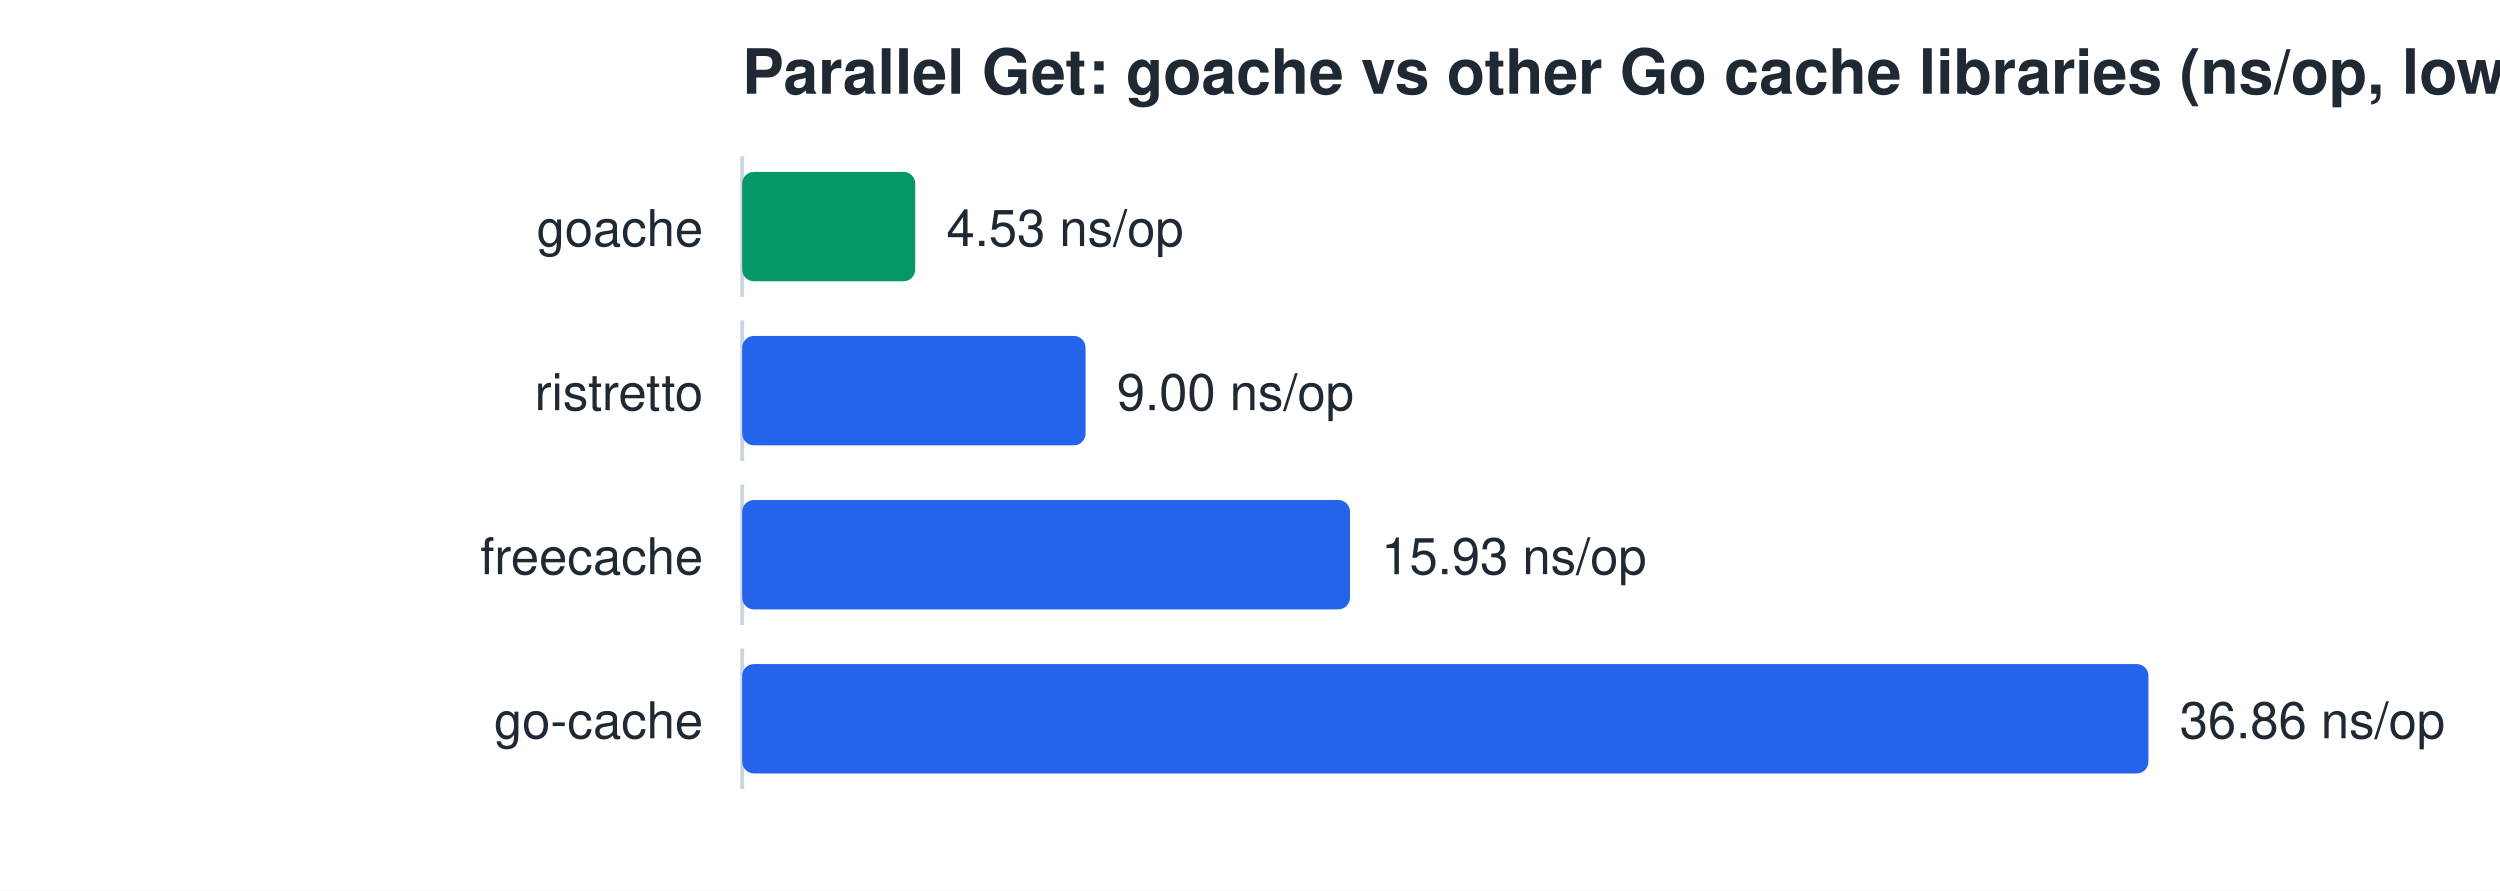
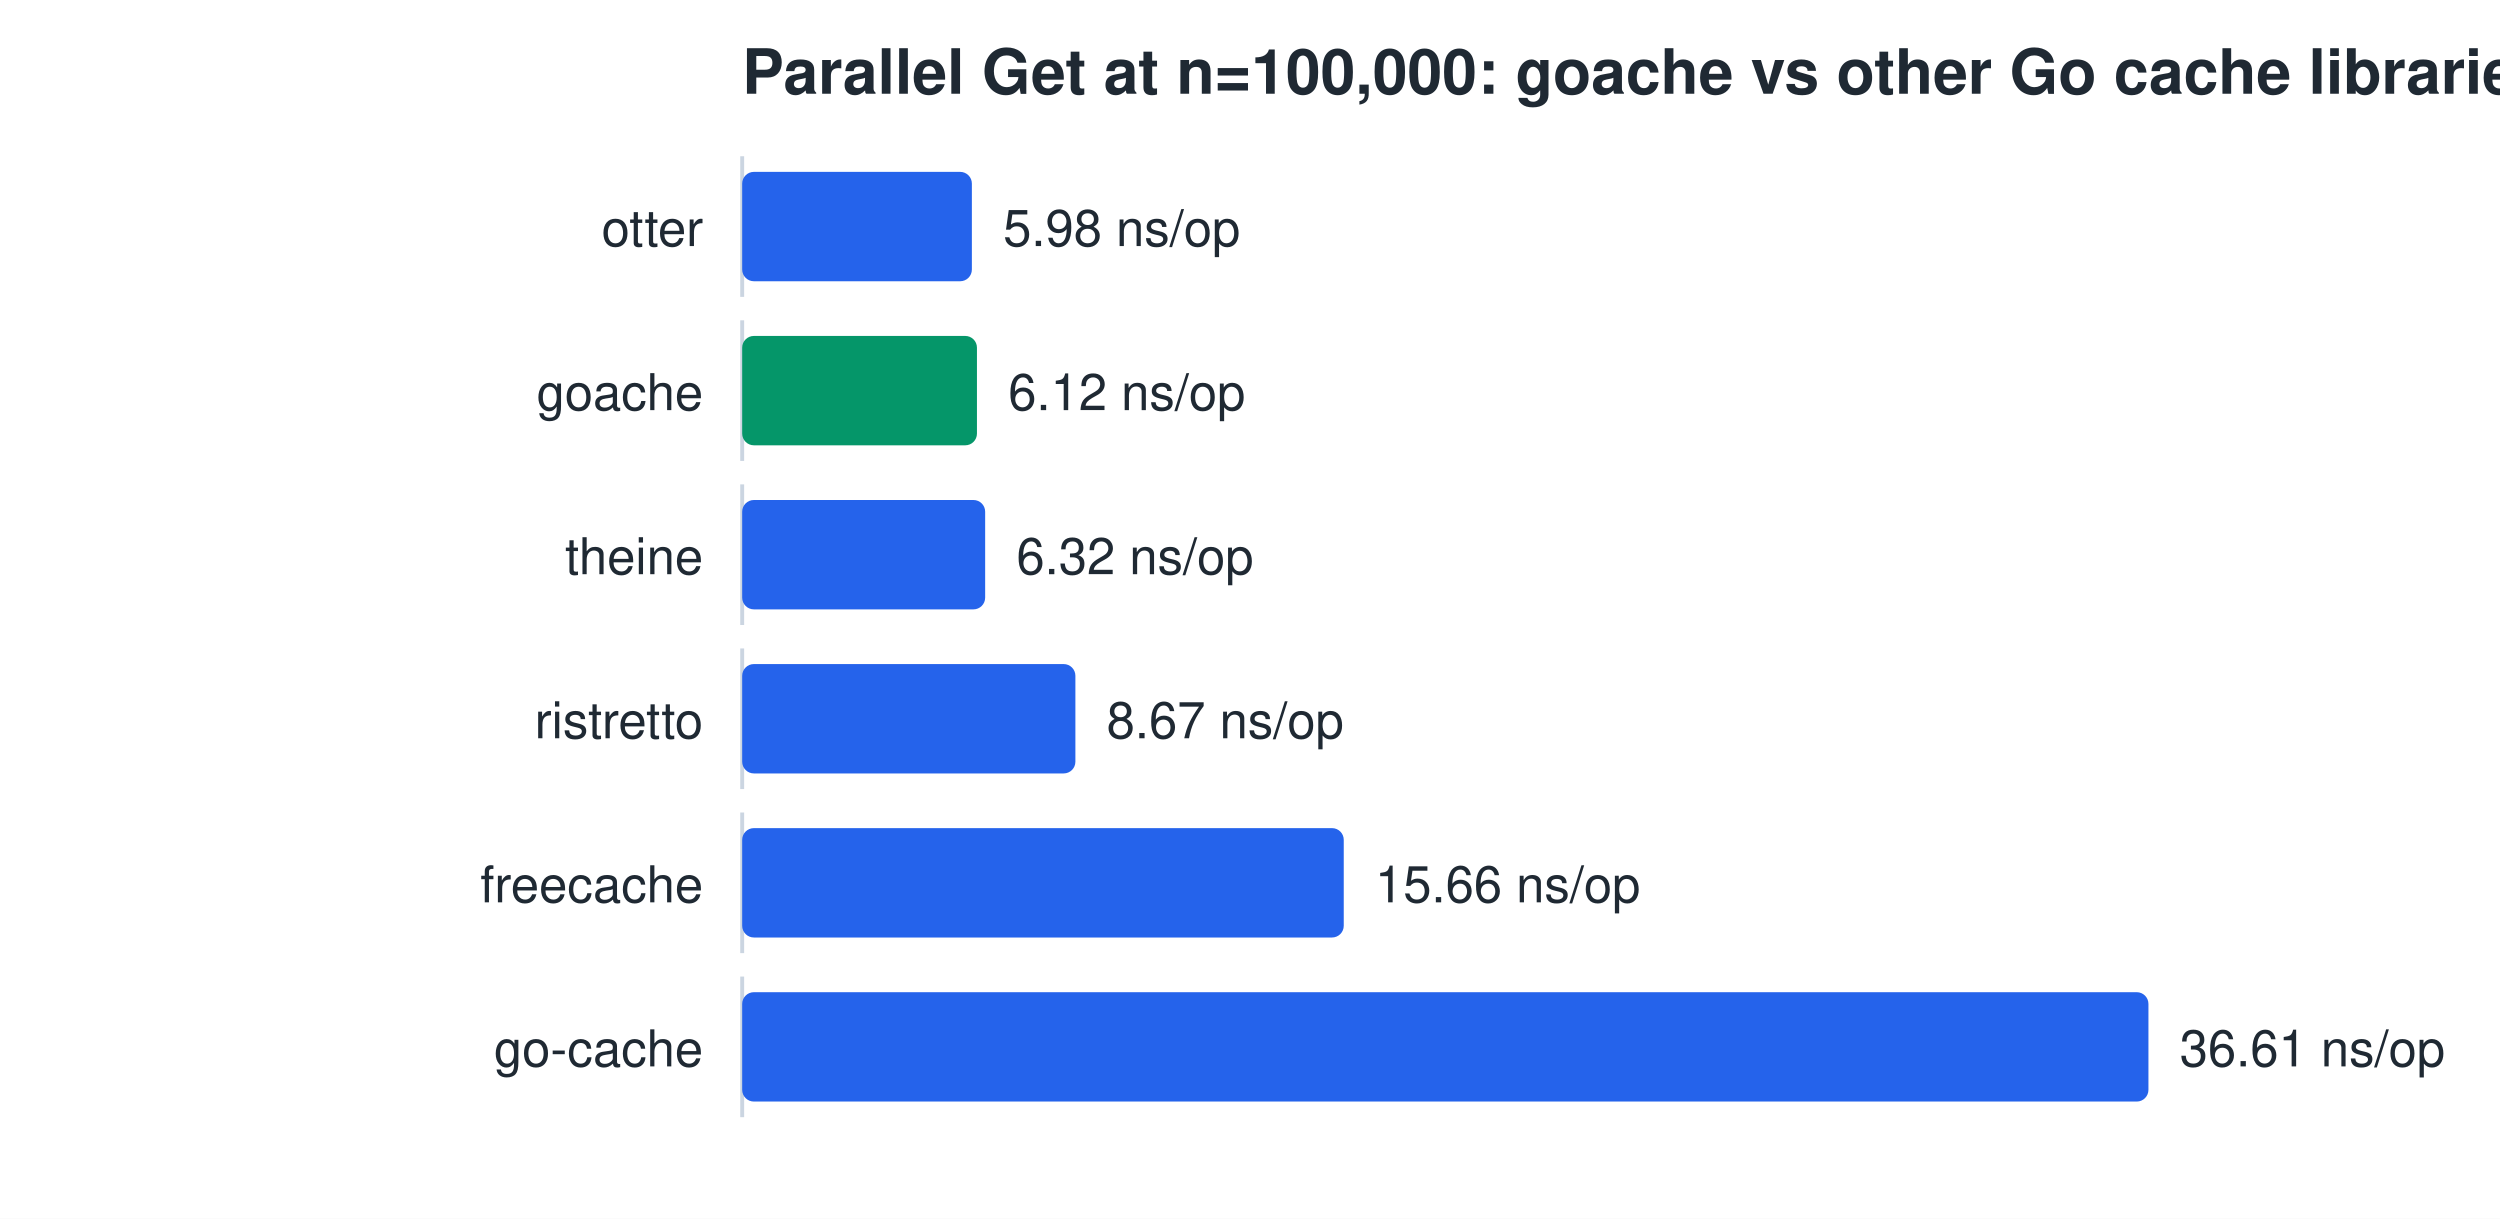
- <svg xmlns="http://www.w3.org/2000/svg" width="640" height="228" viewBox="0 0 640 228" font-family="Segoe UI, Helvetica, Arial, sans-serif">
-   <rect width="640" height="228" fill="#ffffff" />
-   <text x="190" y="24" font-size="16" font-weight="600" fill="#1f2933">Parallel Get: goache vs other Go cache libraries (ns/op, lower is better)</text>
+ <svg xmlns="http://www.w3.org/2000/svg" width="640" height="312" viewBox="0 0 640 312" font-family="Segoe UI, Helvetica, Arial, sans-serif">
+   <rect width="640" height="312" fill="#ffffff" />
+   <text x="190" y="24" font-size="16" font-weight="600" fill="#1f2933">Parallel Get at n=100,000: goache vs other Go cache libraries (ns/op, lower is better)</text>
  <line x1="190" y1="40" x2="190" y2="76" stroke="#cbd5e1" stroke-width="1" />
-   <text x="180" y="63" font-size="13" fill="#1f2933" text-anchor="end">goache</text>
-   <rect x="190" y="44" width="44.3" height="28" rx="3" fill="#059669" />
-   <text x="242.3" y="63" font-size="13" fill="#1f2933">4.53 ns/op</text>
+   <text x="180" y="63" font-size="13" fill="#1f2933" text-anchor="end">otter</text>
+   <rect x="190" y="44" width="58.8" height="28" rx="3" fill="#2563eb" />
+   <text x="256.8" y="63" font-size="13" fill="#1f2933">5.98 ns/op</text>
  <line x1="190" y1="82" x2="190" y2="118" stroke="#cbd5e1" stroke-width="1" />
-   <text x="180" y="105" font-size="13" fill="#1f2933" text-anchor="end">ristretto</text>
-   <rect x="190" y="86" width="87.9" height="28" rx="3" fill="#2563eb" />
-   <text x="285.9" y="105" font-size="13" fill="#1f2933">9.00 ns/op</text>
+   <text x="180" y="105" font-size="13" fill="#1f2933" text-anchor="end">goache</text>
+   <rect x="190" y="86" width="60.1" height="28" rx="3" fill="#059669" />
+   <text x="258.1" y="105" font-size="13" fill="#1f2933">6.12 ns/op</text>
  <line x1="190" y1="124" x2="190" y2="160" stroke="#cbd5e1" stroke-width="1" />
-   <text x="180" y="147" font-size="13" fill="#1f2933" text-anchor="end">freecache</text>
-   <rect x="190" y="128" width="155.6" height="28" rx="3" fill="#2563eb" />
-   <text x="353.6" y="147" font-size="13" fill="#1f2933">15.93 ns/op</text>
+   <text x="180" y="147" font-size="13" fill="#1f2933" text-anchor="end">theine</text>
+   <rect x="190" y="128" width="62.2" height="28" rx="3" fill="#2563eb" />
+   <text x="260.2" y="147" font-size="13" fill="#1f2933">6.32 ns/op</text>
  <line x1="190" y1="166" x2="190" y2="202" stroke="#cbd5e1" stroke-width="1" />
-   <text x="180" y="189" font-size="13" fill="#1f2933" text-anchor="end">go-cache</text>
-   <rect x="190" y="170" width="360.0" height="28" rx="3" fill="#2563eb" />
-   <text x="558.0" y="189" font-size="13" fill="#1f2933">36.86 ns/op</text>
+   <text x="180" y="189" font-size="13" fill="#1f2933" text-anchor="end">ristretto</text>
+   <rect x="190" y="170" width="85.3" height="28" rx="3" fill="#2563eb" />
+   <text x="283.3" y="189" font-size="13" fill="#1f2933">8.67 ns/op</text>
+   <line x1="190" y1="208" x2="190" y2="244" stroke="#cbd5e1" stroke-width="1" />
+   <text x="180" y="231" font-size="13" fill="#1f2933" text-anchor="end">freecache</text>
+   <rect x="190" y="212" width="154.0" height="28" rx="3" fill="#2563eb" />
+   <text x="352.0" y="231" font-size="13" fill="#1f2933">15.66 ns/op</text>
+   <line x1="190" y1="250" x2="190" y2="286" stroke="#cbd5e1" stroke-width="1" />
+   <text x="180" y="273" font-size="13" fill="#1f2933" text-anchor="end">go-cache</text>
+   <rect x="190" y="254" width="360.0" height="28" rx="3" fill="#2563eb" />
+   <text x="558.0" y="273" font-size="13" fill="#1f2933">36.61 ns/op</text>
</svg>
